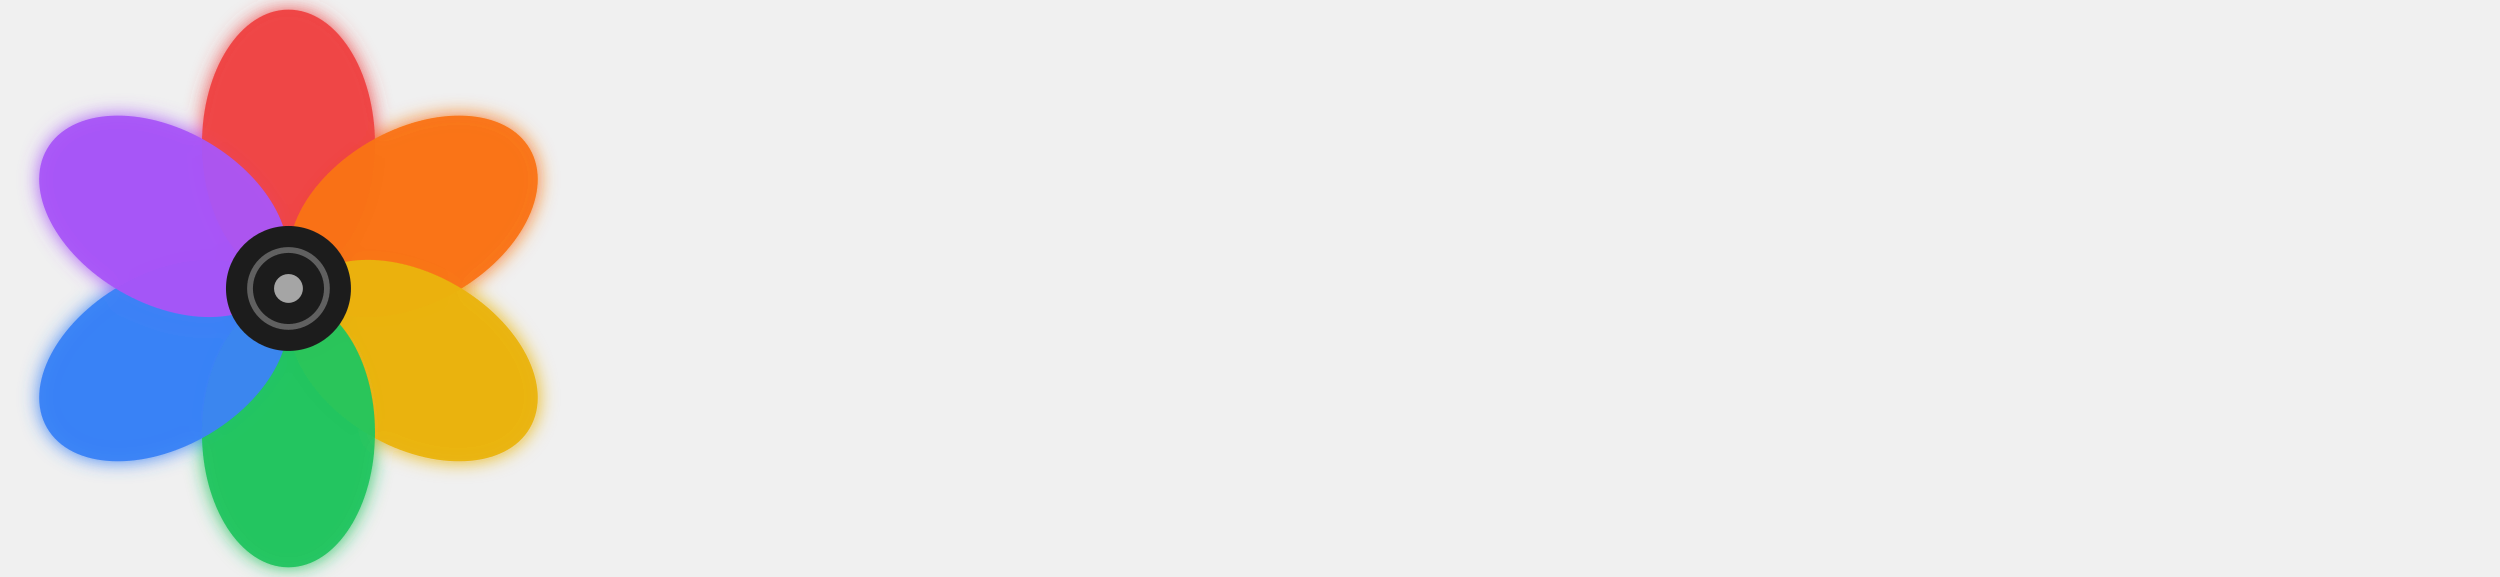
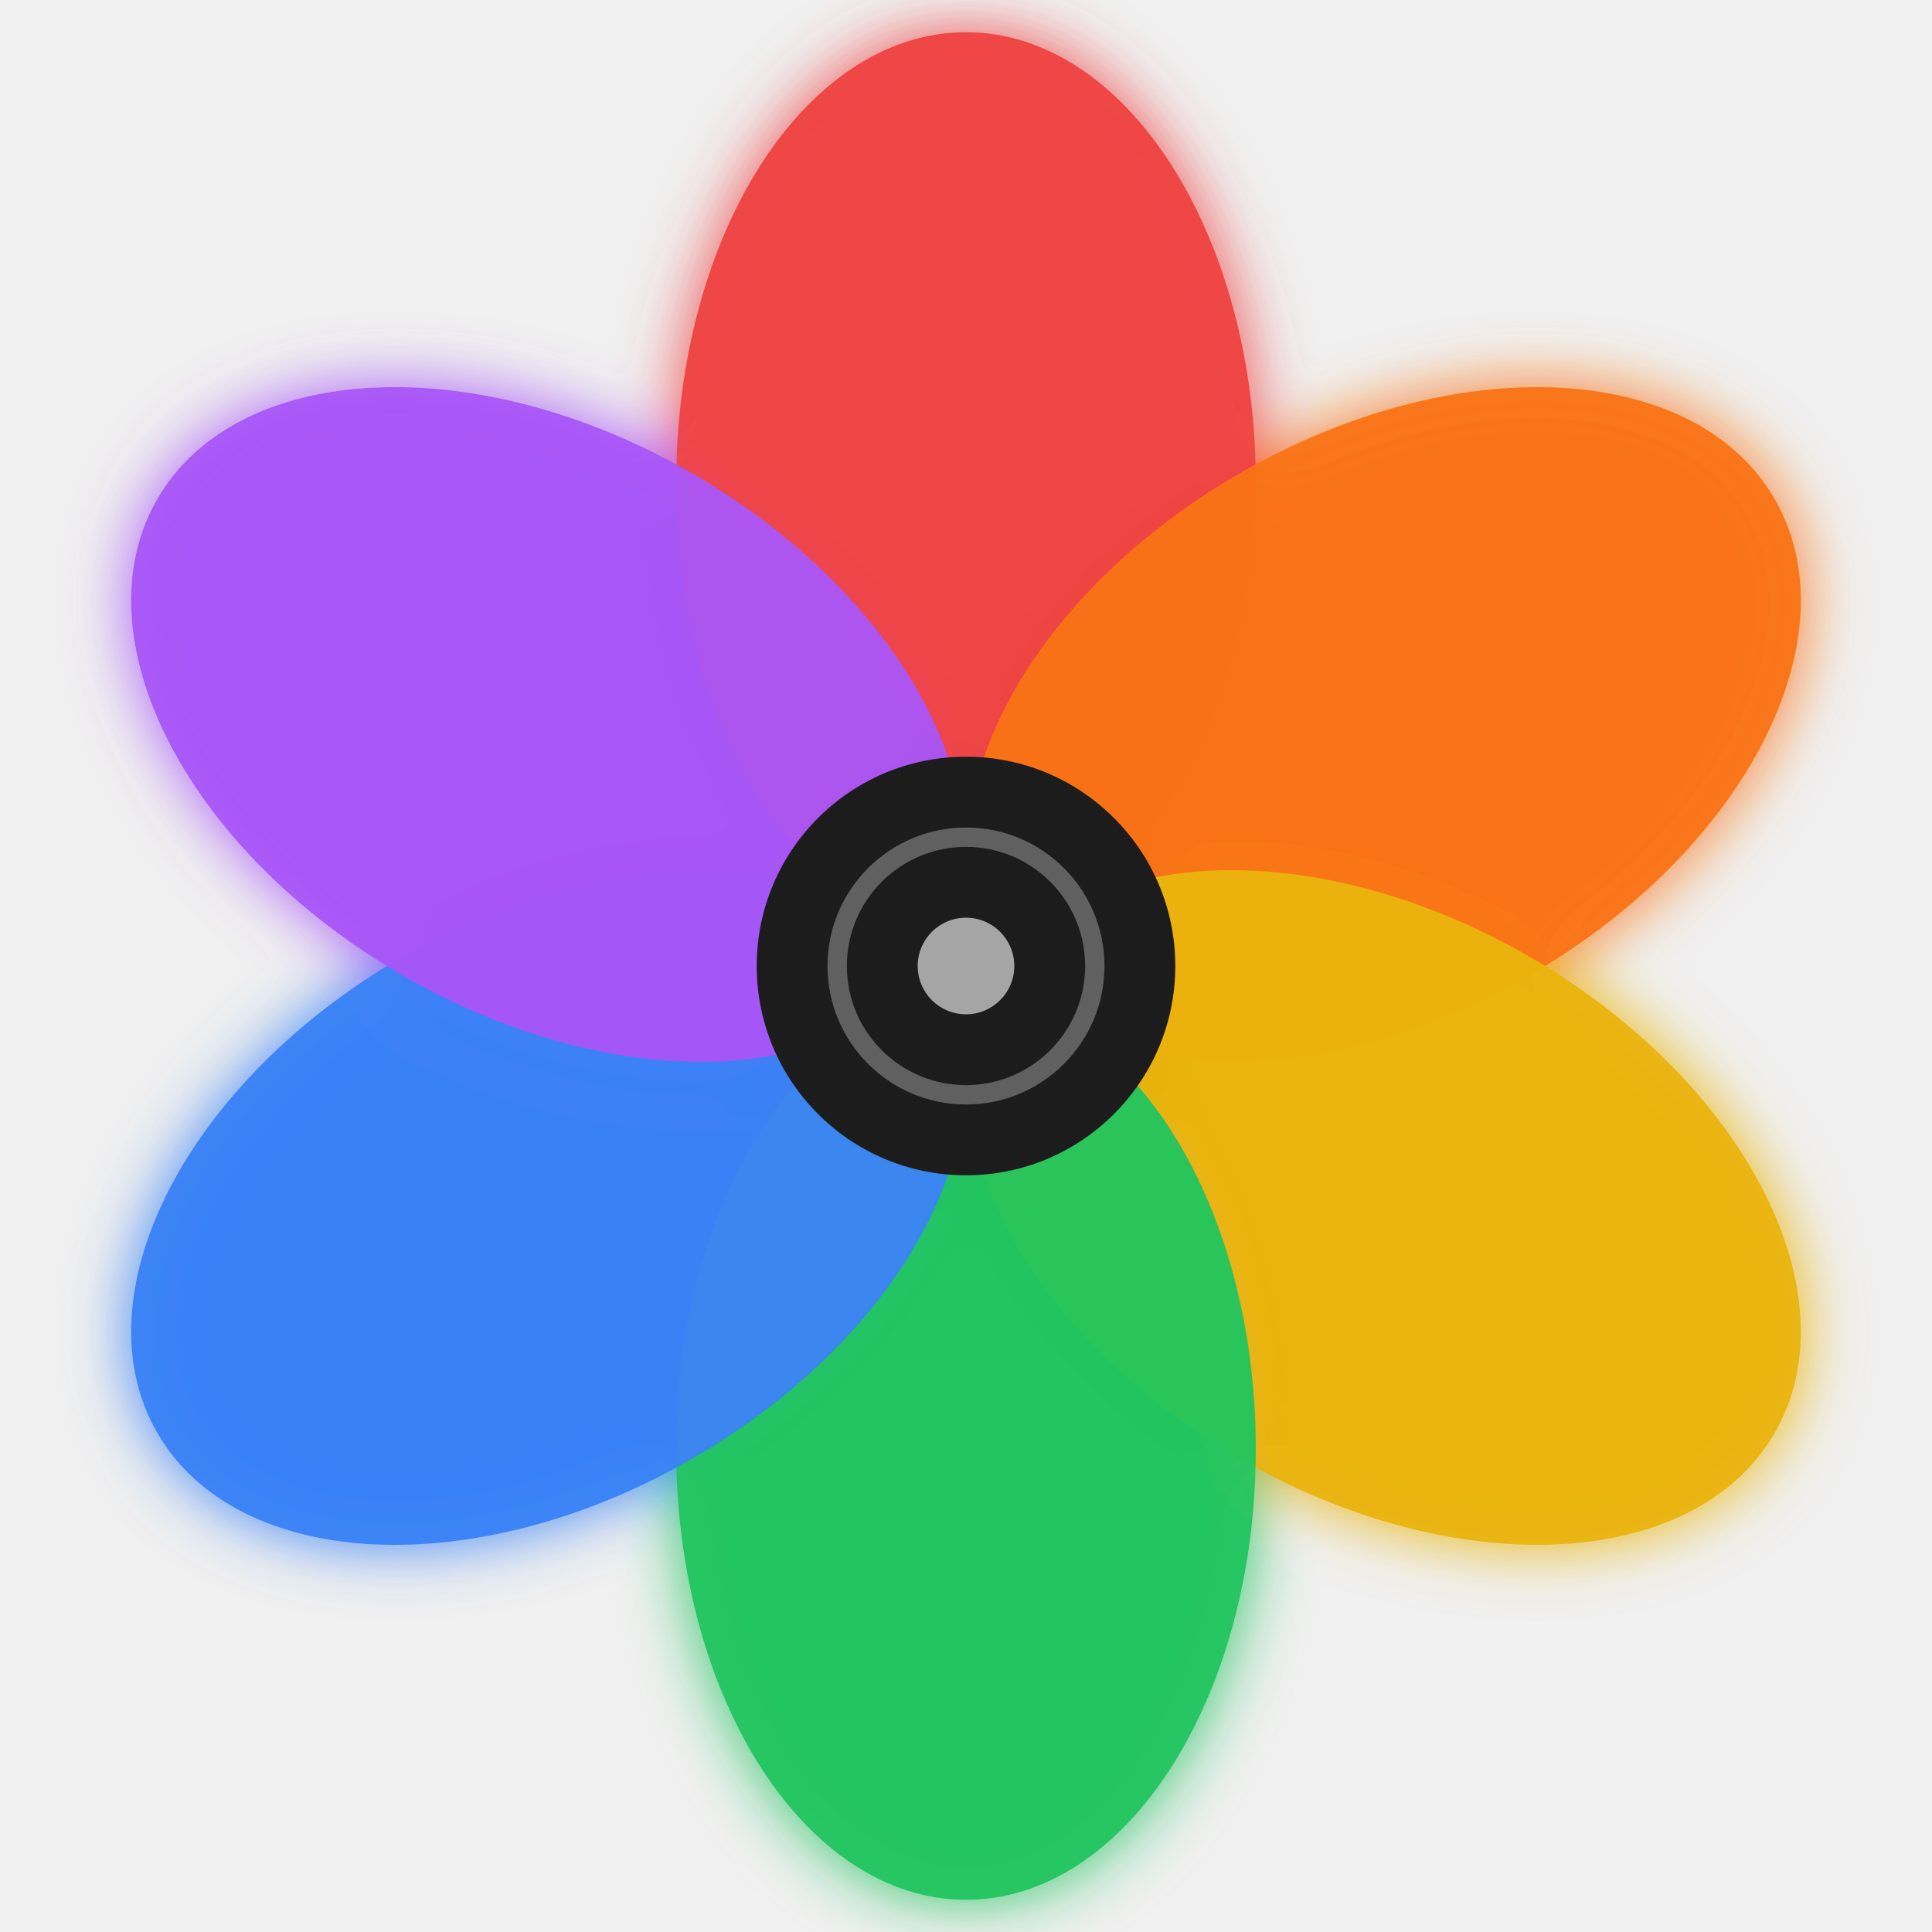
- <svg xmlns="http://www.w3.org/2000/svg" viewBox="0 0 520 120" width="520" height="120">
+ <svg xmlns="http://www.w3.org/2000/svg" viewBox="0 0 120 120" width="120" height="120">
  <defs>
    <filter id="glow">
      <feGaussianBlur stdDeviation="2" result="coloredBlur" />
      <feMerge>
        <feMergeNode in="coloredBlur" />
        <feMergeNode in="SourceGraphic" />
      </feMerge>
    </filter>
  </defs>
  <g transform="translate(60,60)" filter="url(#glow)">
    <g transform="rotate(0)">
      <ellipse cx="0" cy="-30" rx="18" ry="28" fill="#ef4444" opacity="0.95" />
    </g>
    <g transform="rotate(60)">
      <ellipse cx="0" cy="-30" rx="18" ry="28" fill="#f97316" opacity="0.95" />
    </g>
    <g transform="rotate(120)">
      <ellipse cx="0" cy="-30" rx="18" ry="28" fill="#eab308" opacity="0.95" />
    </g>
    <g transform="rotate(180)">
      <ellipse cx="0" cy="-30" rx="18" ry="28" fill="#22c55e" opacity="0.95" />
    </g>
    <g transform="rotate(240)">
      <ellipse cx="0" cy="-30" rx="18" ry="28" fill="#3b82f6" opacity="0.95" />
    </g>
    <g transform="rotate(300)">
      <ellipse cx="0" cy="-30" rx="18" ry="28" fill="#a855f7" opacity="0.95" />
    </g>
    <circle cx="0" cy="0" r="13" fill="#1e1e1e" />
    <circle cx="0" cy="0" r="8" fill="none" stroke="#ffffff" stroke-width="1.2" opacity="0.3" />
    <circle cx="0" cy="0" r="3" fill="#ffffff" opacity="0.6" />
  </g>
</svg>
